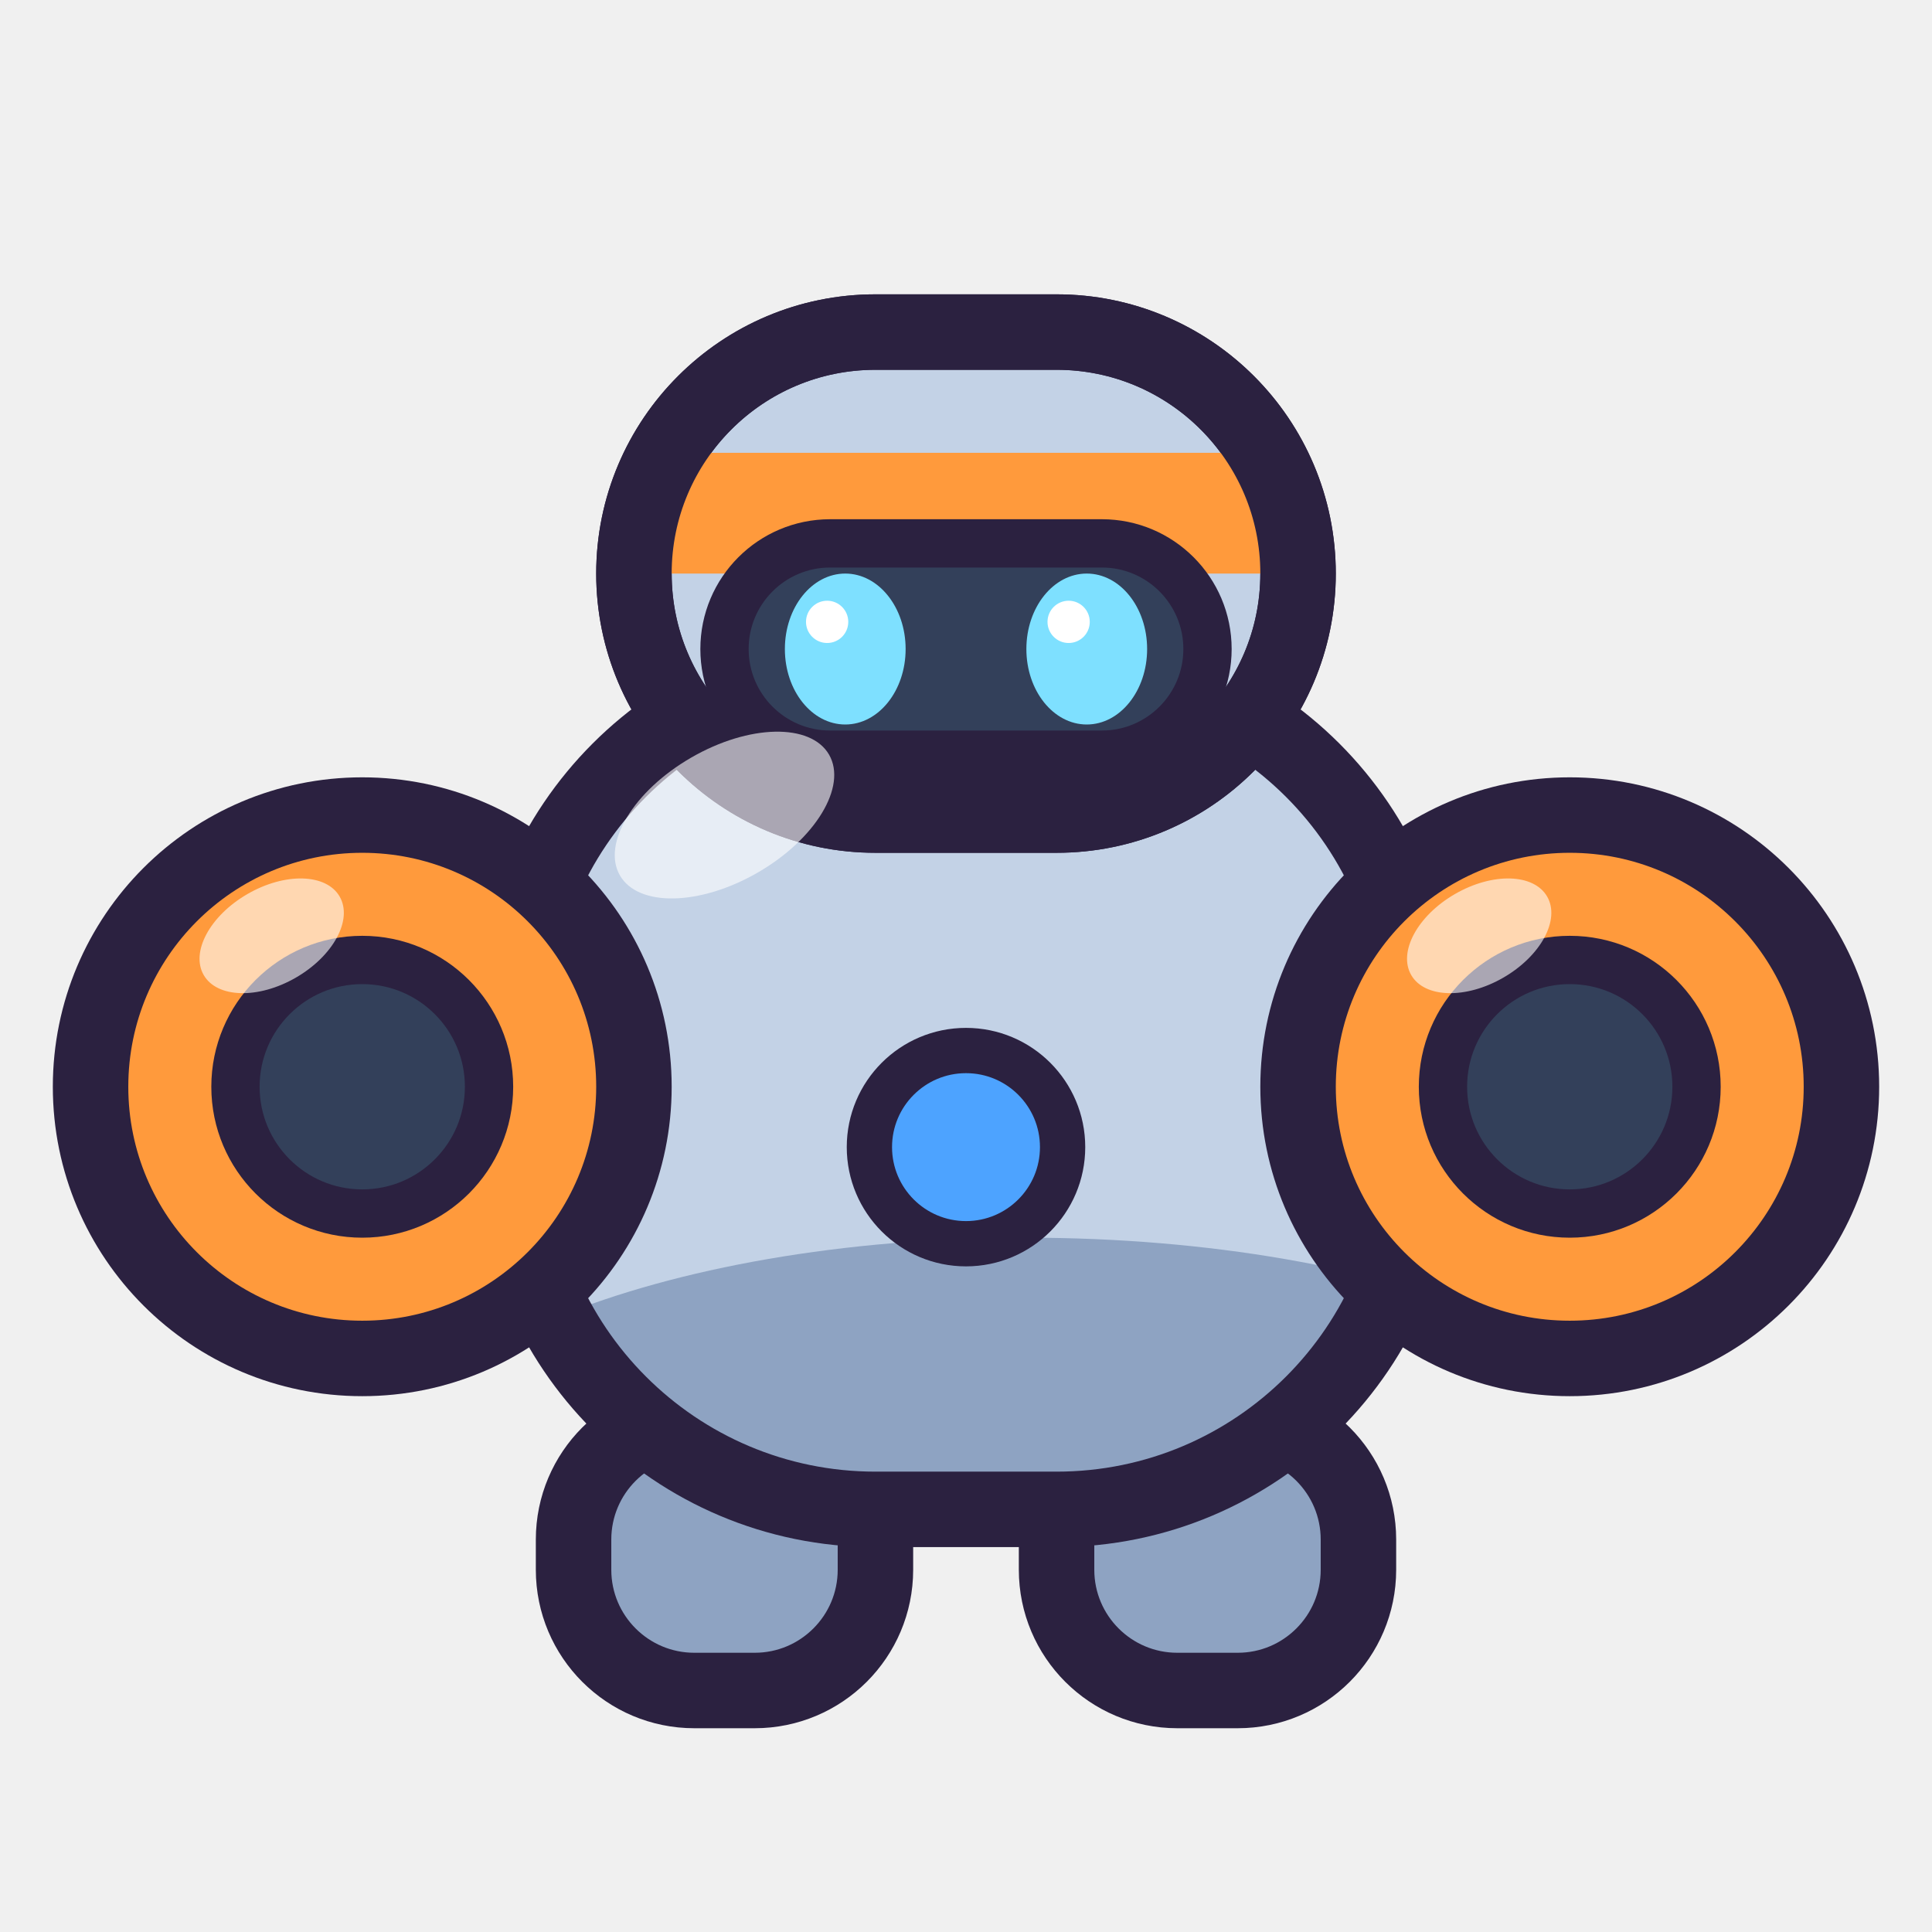
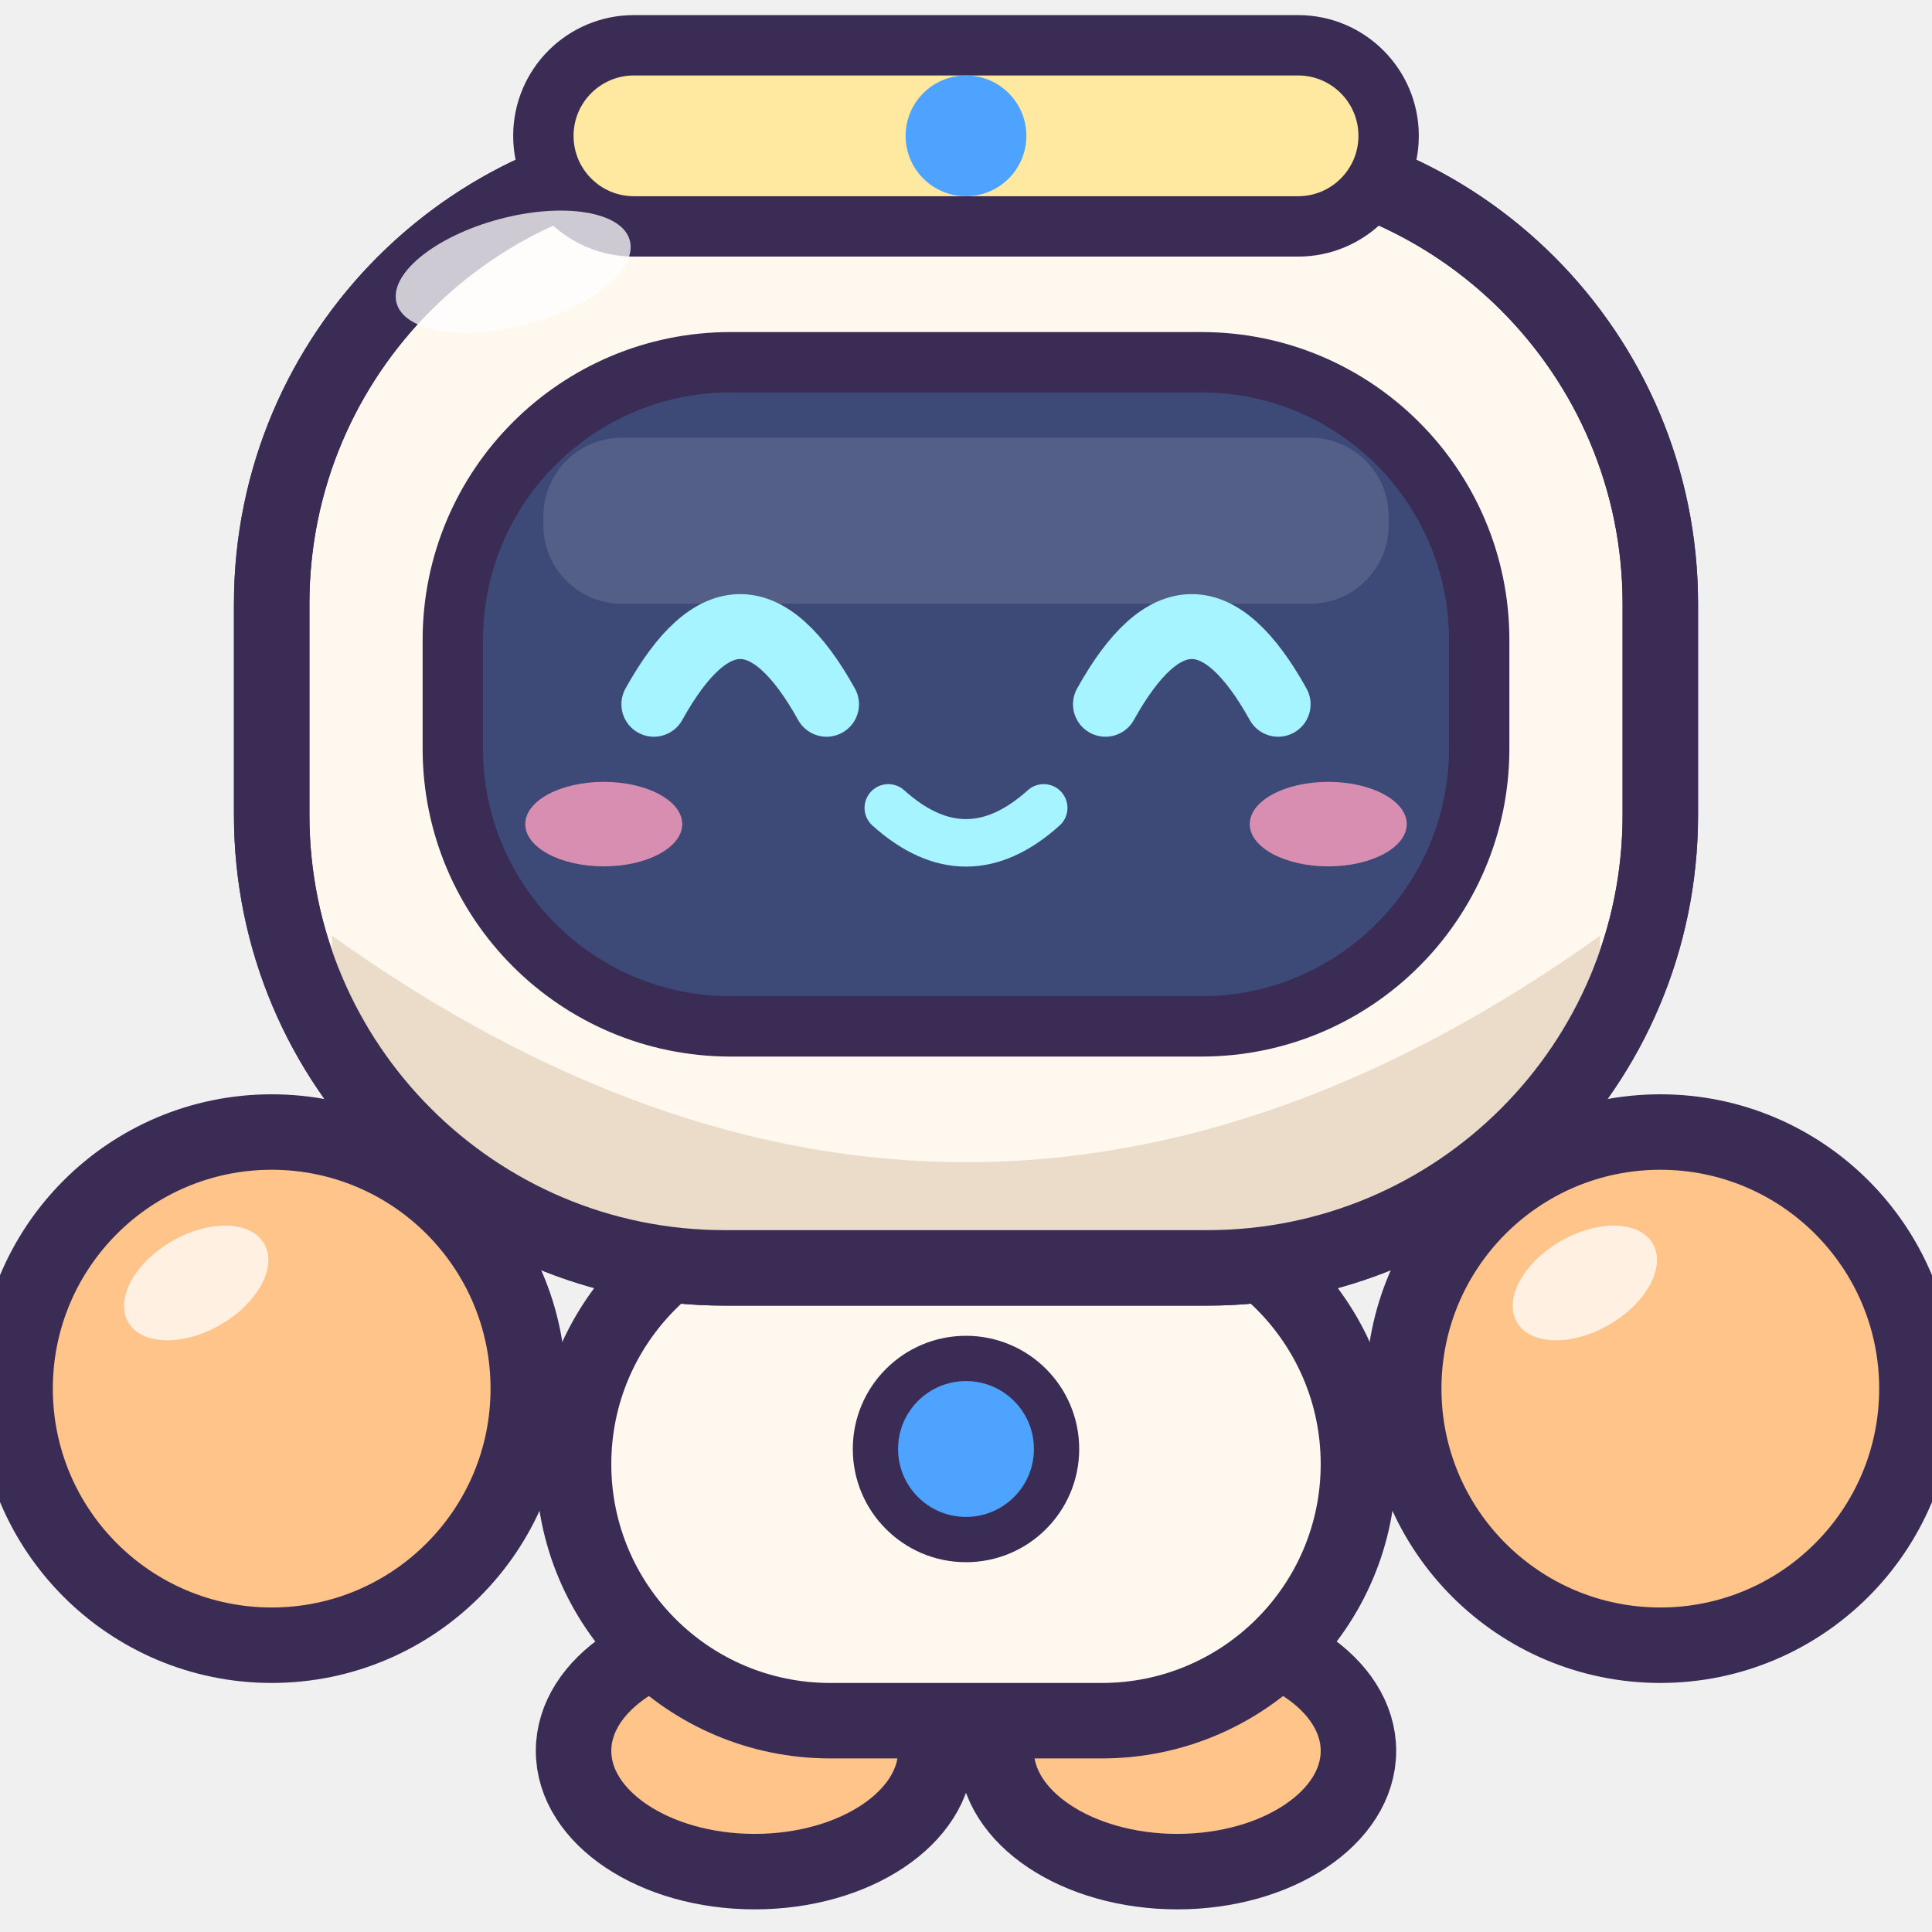
<svg xmlns="http://www.w3.org/2000/svg" viewBox="0 0 64 64">
-   <defs>
-     <clipPath id="b">
-       <rect x="17" y="22" width="30" height="28" rx="12" />
-     </clipPath>
-   </defs>
-   <rect x="19" y="47" width="10" height="9" rx="4" fill="#8ea3c2" stroke="#2b2140" stroke-width="2.5" stroke-linejoin="round" stroke-linecap="round" />
-   <rect x="35" y="47" width="10" height="9" rx="4" fill="#8ea3c2" stroke="#2b2140" stroke-width="2.5" stroke-linejoin="round" stroke-linecap="round" />
-   <rect x="17" y="22" width="30" height="28" rx="12" fill="#c3d2e6" />
-   <ellipse cx="34" cy="50" rx="22" ry="9" fill="#8ea3c2" clip-path="url(#b)" />
-   <rect x="17" y="22" width="30" height="28" rx="12" fill="none" stroke="#2b2140" stroke-width="2.5" stroke-linejoin="round" stroke-linecap="round" />
-   <rect x="21" y="11" width="22" height="16" rx="8" fill="#c3d2e6" stroke="#2b2140" stroke-width="2.5" stroke-linejoin="round" stroke-linecap="round" />
-   <path d="M21 17 h22" stroke="#ff9a3c" stroke-width="4" />
-   <rect x="21" y="11" width="22" height="16" rx="8" fill="none" stroke="#2b2140" stroke-width="2.5" stroke-linejoin="round" stroke-linecap="round" />
-   <rect x="24" y="18" width="16" height="7" rx="3.5" fill="#33405a" stroke="#2b2140" stroke-width="1.6" stroke-linejoin="round" stroke-linecap="round" />
-   <ellipse cx="28" cy="21.5" rx="2" ry="2.50" fill="#7ee0ff" />
-   <circle cx="27.40" cy="20.60" r="0.70" fill="#fff" />
-   <ellipse cx="36" cy="21.5" rx="2" ry="2.50" fill="#7ee0ff" />
-   <circle cx="35.40" cy="20.60" r="0.70" fill="#fff" />
-   <circle cx="32" cy="38" r="3.2" fill="#4da3ff" stroke="#2b2140" stroke-width="1.5" stroke-linejoin="round" stroke-linecap="round" />
-   <circle cx="12" cy="36" r="9" fill="#ff9a3c" stroke="#2b2140" stroke-width="2.5" stroke-linejoin="round" stroke-linecap="round" />
-   <circle cx="12" cy="36" r="4.2" fill="#33405a" stroke="#2b2140" stroke-width="1.6" stroke-linejoin="round" stroke-linecap="round" />
-   <circle cx="52" cy="36" r="9" fill="#ff9a3c" stroke="#2b2140" stroke-width="2.5" stroke-linejoin="round" stroke-linecap="round" />
-   <circle cx="52" cy="36" r="4.2" fill="#33405a" stroke="#2b2140" stroke-width="1.6" stroke-linejoin="round" stroke-linecap="round" />
-   <ellipse cx="9" cy="31" rx="2.6" ry="1.6" fill="#fff" opacity="0.6" transform="rotate(-30 9 31)" />
-   <ellipse cx="49" cy="31" rx="2.6" ry="1.6" fill="#fff" opacity="0.6" transform="rotate(-30 49 31)" />
-   <ellipse cx="24" cy="27" rx="4" ry="2.2" fill="#fff" opacity="0.6" transform="rotate(-30 24 27)" />
+   <ellipse cx="25" cy="58" rx="6" ry="4" fill="#ffc48a" stroke="#3a2c55" stroke-width="2.5" stroke-linejoin="round" stroke-linecap="round" />
+   <ellipse cx="39" cy="58" rx="6" ry="4" fill="#ffc48a" stroke="#3a2c55" stroke-width="2.5" stroke-linejoin="round" stroke-linecap="round" />
+   <rect x="19" y="40" width="26" height="17" rx="8.5" fill="#fff8ee" stroke="#3a2c55" stroke-width="2.5" stroke-linejoin="round" stroke-linecap="round" />
+   <circle cx="32" cy="48" r="3" fill="#4da3ff" stroke="#3a2c55" stroke-width="1.5" stroke-linejoin="round" stroke-linecap="round" />
+   <circle cx="9" cy="46" r="8.5" fill="#ffc48a" stroke="#3a2c55" stroke-width="2.5" stroke-linejoin="round" stroke-linecap="round" />
+   <ellipse cx="6.5" cy="42.5" rx="2.6" ry="1.6" fill="#fff" opacity="0.75" transform="rotate(-30 6.5 42.5)" />
+   <circle cx="55" cy="46" r="8.5" fill="#ffc48a" stroke="#3a2c55" stroke-width="2.5" stroke-linejoin="round" stroke-linecap="round" />
+   <ellipse cx="52.5" cy="42.5" rx="2.6" ry="1.6" fill="#fff" opacity="0.75" transform="rotate(-30 52.5 42.5)" />
+   <rect x="9" y="5" width="46" height="37" rx="15" fill="#fff8ee" stroke="#3a2c55" stroke-width="2.5" stroke-linejoin="round" stroke-linecap="round" />
+   <path d="M11 31 Q32 46 53 31 L53 34 Q51 42 40 42 L24 42 Q13 42 11 34 Z" fill="#eadcc8" />
+   <rect x="9" y="5" width="46" height="37" rx="15" fill="none" stroke="#3a2c55" stroke-width="2.5" stroke-linejoin="round" stroke-linecap="round" />
+   <rect x="18" y="1.5" width="28" height="6" rx="3" fill="#ffe9a0" stroke="#3a2c55" stroke-width="2" stroke-linejoin="round" stroke-linecap="round" />
+   <circle cx="32" cy="4.5" r="2" fill="#4da3ff" />
+   <rect x="15" y="12" width="34" height="22" rx="9.2" fill="#3d4a78" stroke="#3a2c55" stroke-width="2" stroke-linejoin="round" stroke-linecap="round" />
+   <rect x="18" y="14.5" width="28" height="5.5" rx="2.6" fill="#fff" opacity="0.12" />
+   <path d="M21.66 23.33 Q24.52 18.182 27.38 23.33" fill="none" stroke="#a6f4ff" stroke-width="2.15" stroke-linecap="round" />
+   <path d="M36.62 23.33 Q39.48 18.182 42.34 23.33" fill="none" stroke="#a6f4ff" stroke-width="2.15" stroke-linecap="round" />
+   <ellipse cx="20.0" cy="27.3" rx="2.6" ry="1.4" fill="#ff9fbf" opacity="0.8" />
+   <ellipse cx="44.0" cy="27.3" rx="2.6" ry="1.4" fill="#ff9fbf" opacity="0.8" />
+   <path d="M29.426 26.762 Q32.0 29.079 34.574 26.762" fill="none" stroke="#a6f4ff" stroke-width="1.573" stroke-linecap="round" />
+   <ellipse cx="17" cy="9" rx="4" ry="1.8" fill="#fff" opacity="0.75" transform="rotate(-15 17 9)" />
</svg>
